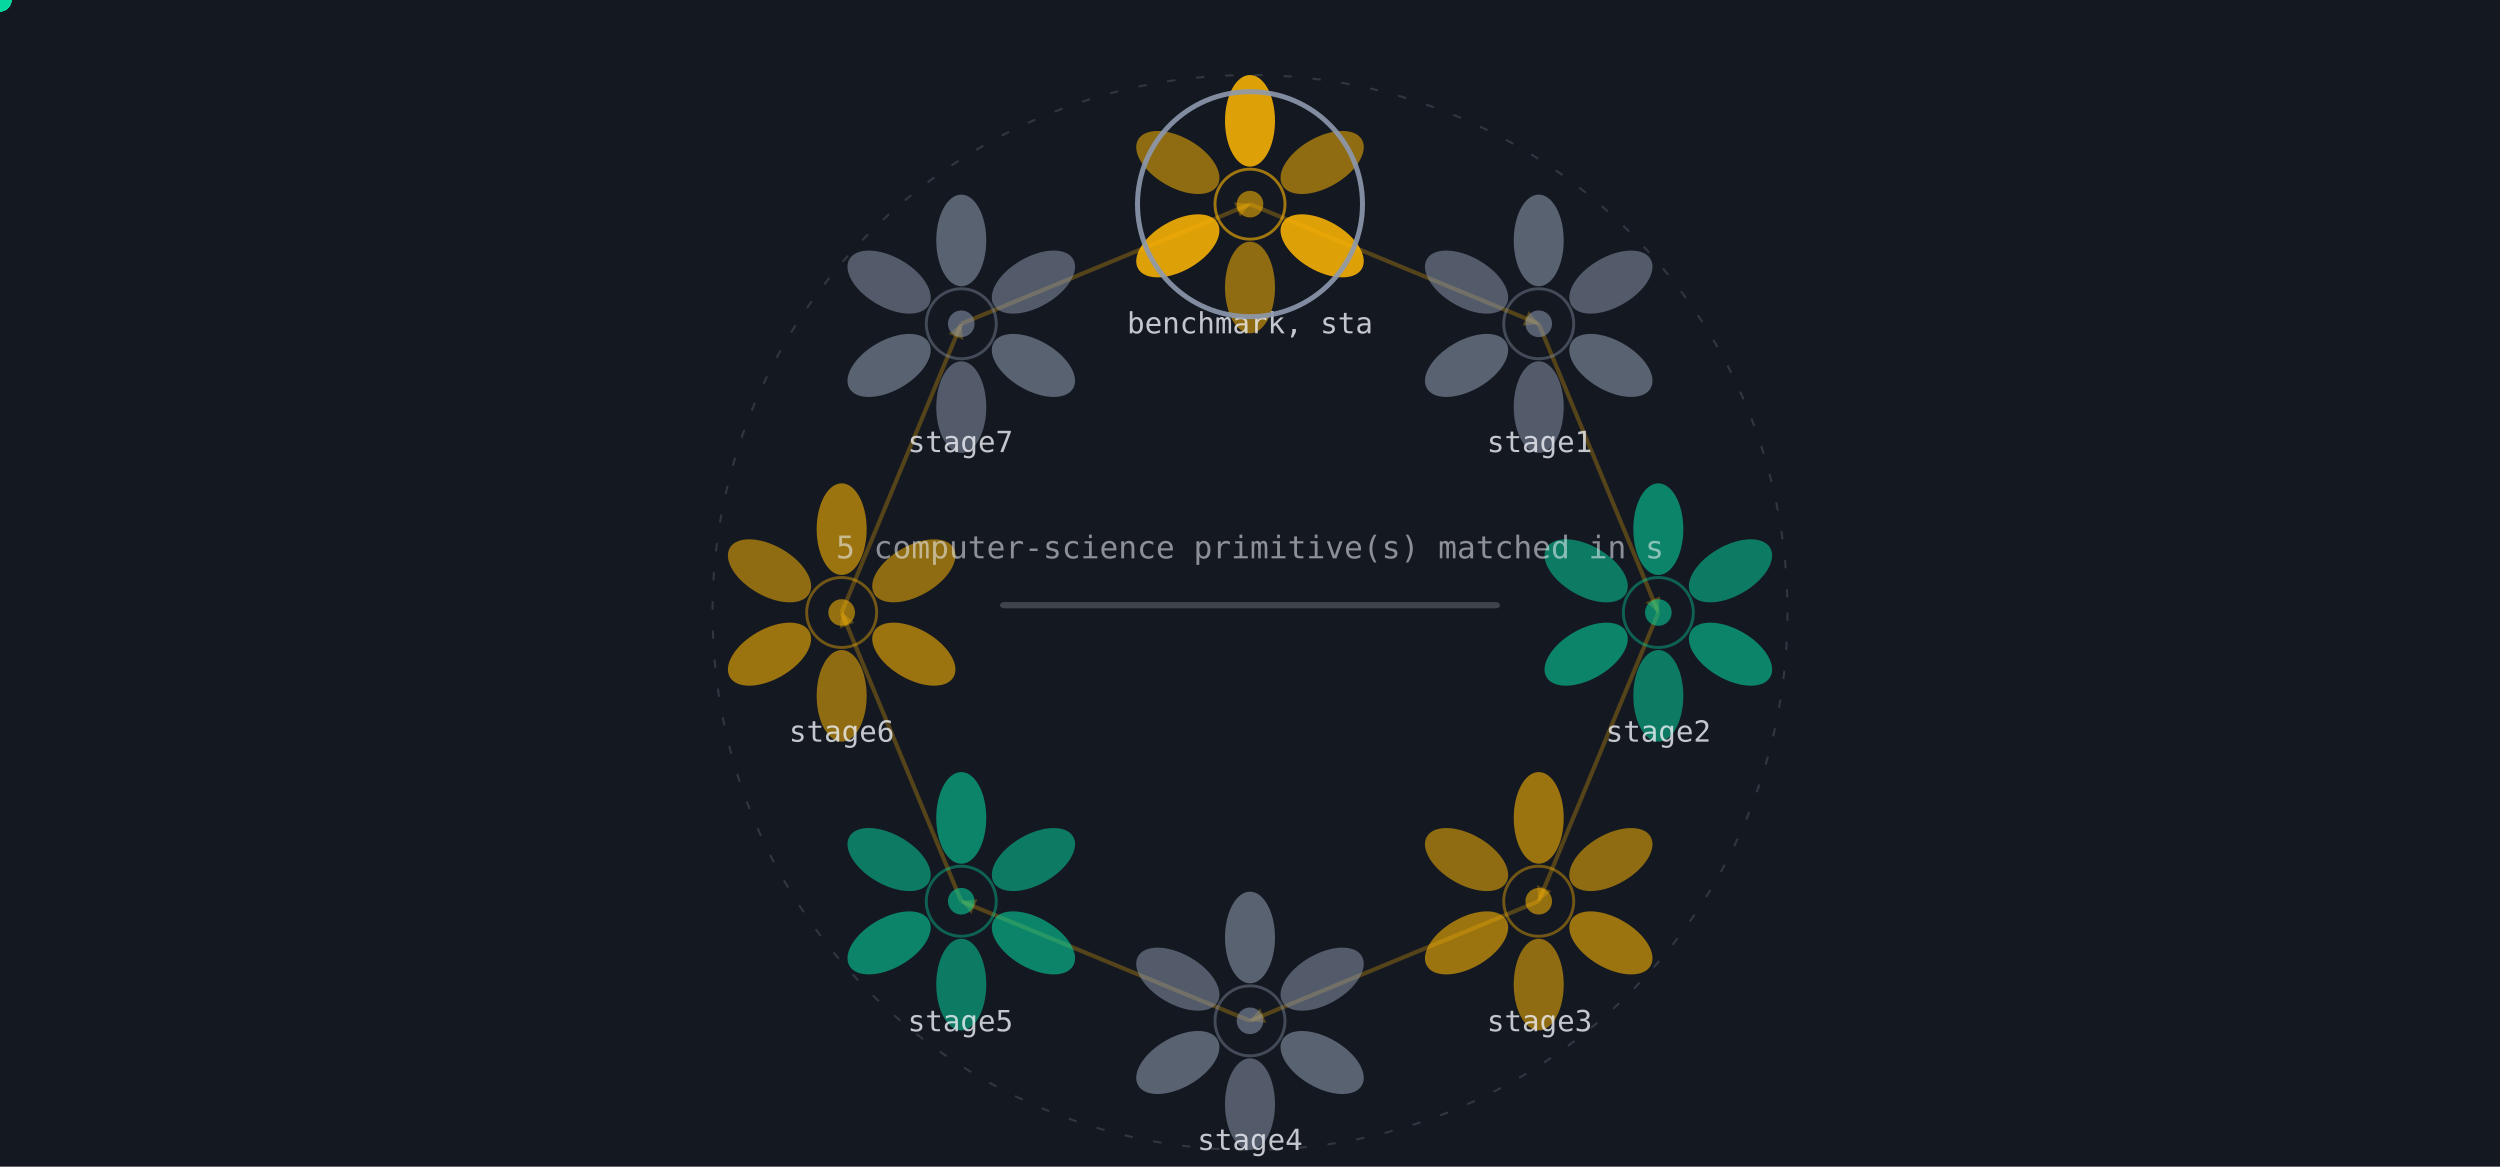
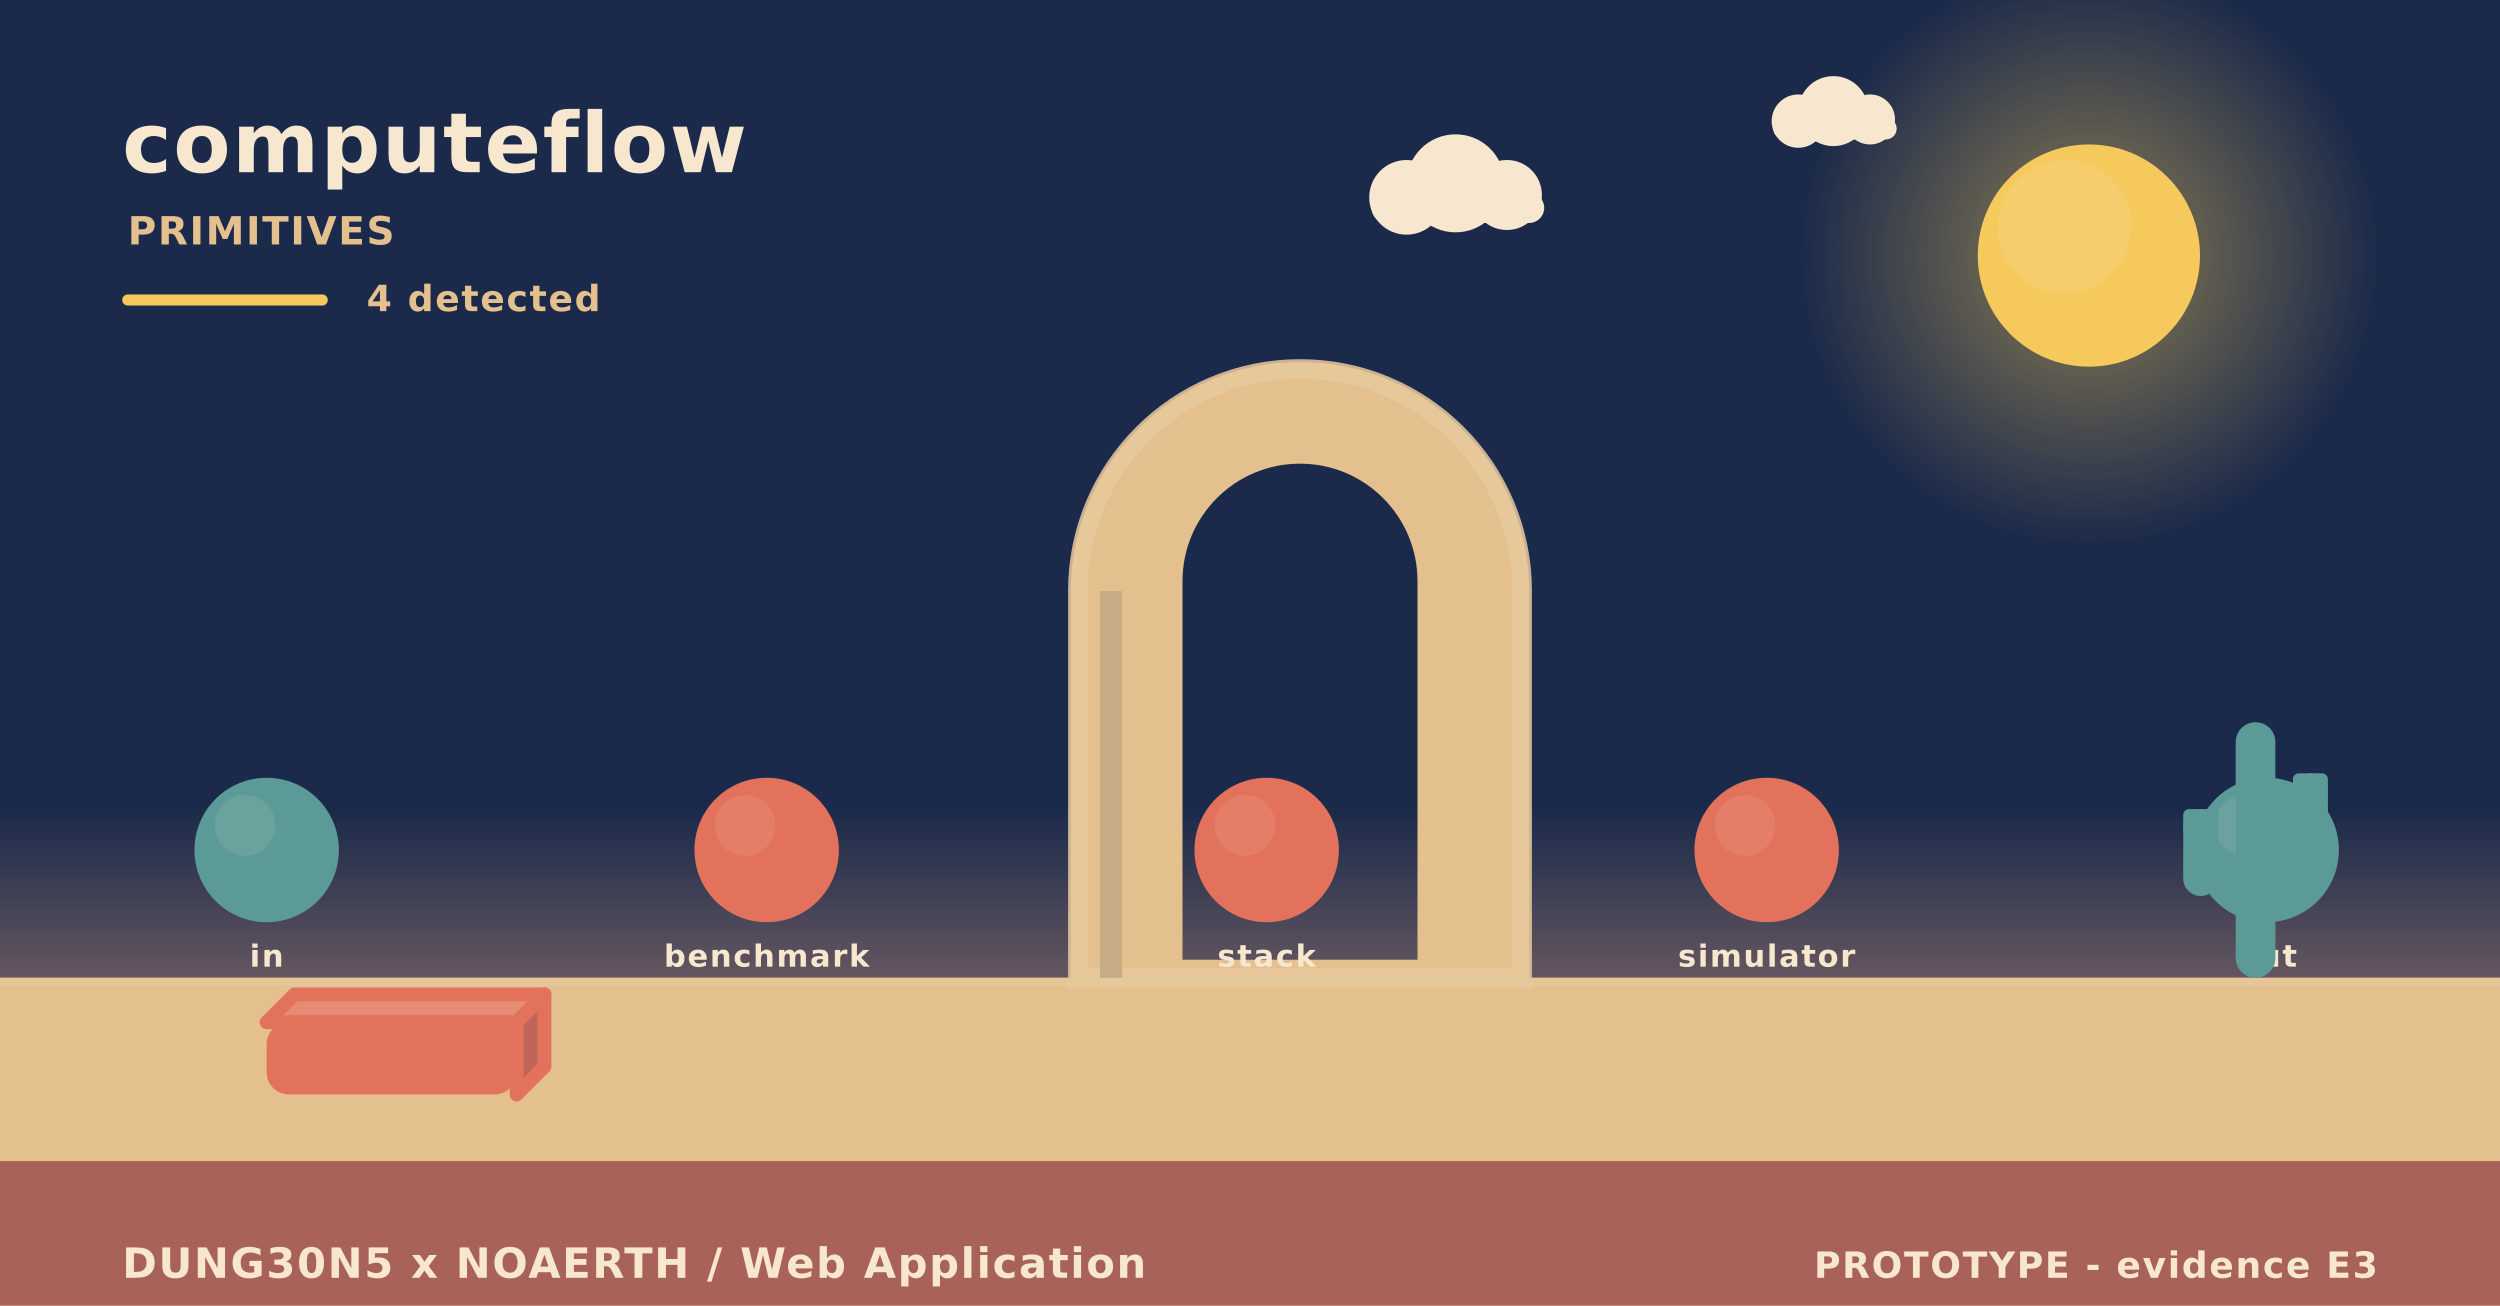
- <svg xmlns="http://www.w3.org/2000/svg" viewBox="0 0 1200 560" width="1200" height="560" role="img" aria-label="computeflow state machine">
-   <rect width="1200" height="560" fill="#141821" />
-   <defs>
-     <linearGradient id="gs" x1="0" y1="0" x2="1" y2="1">
-       <stop offset="0%" stop-color="#ffb703" />
-       <stop offset="100%" stop-color="#8d99ae" />
-     </linearGradient>
-   </defs>
-   <circle cx="600.00" cy="294.00" r="258.00" fill="none" stroke="rgba(238,241,246,0.140)" stroke-width="1.00" opacity="1.00" stroke-dasharray="4 10" />
-   <line x1="600.00" y1="98.00" x2="738.59" y2="155.41" stroke="rgba(255,183,3,0.500)" stroke-width="2.00" opacity="0.55" />
-   <polygon points="738.59,155.41 733.76,149.29 730.86,156.32" fill="rgba(255,183,3,0.500)" opacity="0.55" />
-   <g opacity="0.9">
-     <circle cx="0.00" cy="0.00" r="5.50" fill="#06d6a0" opacity="1.00" />
-     <animateTransform attributeName="transform" type="translate" values="600.00,98.00 738.59,155.41" dur="5.55s" begin="0.0s" repeatCount="indefinite" />
-     <animateTransform attributeName="transform" type="translate" values="738.59,155.41 600.00,98.00" dur="5.55s" begin="2.775s" repeatCount="indefinite" />
+ <svg xmlns="http://www.w3.org/2000/svg" width="900" height="470" viewBox="0 0 900 470" role="img" aria-label="computeflow - how it behaves">
+   <linearGradient id="skys" x1="0" y1="0" x2="0" y2="1">
+     <stop offset="0" stop-color="#1b2a4a" />
+     <stop offset="0.62" stop-color="#1b2a4a" />
+     <stop offset="1" stop-color="#f3ad8a" />
+   </linearGradient>
+   <rect width="900" height="470" fill="url(#skys)" />
+   <radialGradient id="suns">
+     <stop offset="0.35" stop-color="#f5c95c" stop-opacity="0.34" />
+     <stop offset="1" stop-color="#f5c95c" stop-opacity="0" />
+   </radialGradient>
+   <circle cx="752" cy="92" r="104" fill="url(#suns)" />
+   <circle cx="752" cy="92" r="40" fill="#f5c95c" />
+   <circle cx="743.2" cy="81.6" r="24" fill="#f5d27e" opacity="0.5" />
+   <g>
+     <circle cx="524" cy="66" r="17.64" fill="#f6e7ce" />
+     <circle cx="506.36" cy="71.04" r="13.44" fill="#f6e7ce" />
+     <circle cx="542.48" cy="70.2" r="12.6" fill="#f6e7ce" />
+     <rect x="493.76" y="69.36" width="62.16" height="10.92" rx="5.46" fill="#f6e7ce" />
+     <animateTransform attributeName="transform" type="translate" values="0 0;24 0;0 0" dur="36s" begin="0s" repeatCount="indefinite" />
  </g>
-   <line x1="738.59" y1="155.41" x2="796.00" y2="294.00" stroke="rgba(255,183,3,0.500)" stroke-width="2.00" opacity="0.55" />
-   <polygon points="796.00,294.00 796.91,286.26 789.89,289.17" fill="rgba(255,183,3,0.500)" opacity="0.55" />
-   <g opacity="0.9">
-     <circle cx="0.00" cy="0.00" r="5.50" fill="#06d6a0" opacity="1.00" />
-     <animateTransform attributeName="transform" type="translate" values="738.59,155.41 796.00,294.00" dur="5.55s" begin="0.694s" repeatCount="indefinite" />
-     <animateTransform attributeName="transform" type="translate" values="796.00,294.00 738.59,155.41" dur="5.55s" begin="3.469s" repeatCount="indefinite" />
+   <g>
+     <circle cx="660" cy="40" r="12.6" fill="#f6e7ce" />
+     <circle cx="647.4" cy="43.6" r="9.6" fill="#f6e7ce" />
+     <circle cx="673.2" cy="43" r="9" fill="#f6e7ce" />
+     <rect x="638.4" y="42.4" width="44.4" height="7.8" rx="3.9" fill="#f6e7ce" />
+     <animateTransform attributeName="transform" type="translate" values="0 0;-18 0;0 0" dur="46s" begin="3s" repeatCount="indefinite" />
  </g>
-   <line x1="796.00" y1="294.00" x2="738.59" y2="432.59" stroke="rgba(255,183,3,0.500)" stroke-width="2.00" opacity="0.55" />
-   <polygon points="738.59,432.59 744.71,427.76 737.68,424.86" fill="rgba(255,183,3,0.500)" opacity="0.55" />
-   <g opacity="0.9">
-     <circle cx="0.00" cy="0.00" r="5.50" fill="#06d6a0" opacity="1.00" />
-     <animateTransform attributeName="transform" type="translate" values="796.00,294.00 738.59,432.59" dur="5.55s" begin="1.387s" repeatCount="indefinite" />
-     <animateTransform attributeName="transform" type="translate" values="738.59,432.59 796.00,294.00" dur="5.55s" begin="4.162s" repeatCount="indefinite" />
+   <rect x="0" y="352" width="900" height="118" fill="#e3c08d" />
+   <rect x="0" y="352" width="900" height="3" fill="#e6c596" />
+   <text x="44" y="62" font-family="Verdana,DejaVu Sans,sans-serif" font-size="30" font-weight="700" letter-spacing="0.6" fill="#f6e7ce" text-anchor="start">computeflow</text>
+   <text x="46" y="88" font-family="Verdana,DejaVu Sans,sans-serif" font-size="14" font-weight="700" letter-spacing="0.6" fill="#e3c08d" text-anchor="start">PRIMITIVES</text>
+   <rect x="44" y="106" width="74" height="4" rx="2" fill="#f5c95c" />
+   <text x="132" y="112" font-family="Verdana,DejaVu Sans,sans-serif" font-size="13" font-weight="700" letter-spacing="0.6" fill="#e3c08d" text-anchor="start">4 detected</text>
+   <path d="M388,352 L388,212.8 A80,80 0 0 1 548,212.8 L548,352 Z M423.2,348 L423.2,209.22 A44.8,44.8 0 0 1 512.8,209.22 L512.8,348 Z" fill="#e3c08d" fill-rule="evenodd" stroke="#e3c08d" stroke-width="5" stroke-linejoin="round" />
+   <path d="M388,352 L388,212.8 A80,80 0 0 1 548,212.8 L548,352 Z" fill="none" stroke="#e8c99d" stroke-width="7" stroke-linecap="round" opacity="0.85" />
+   <rect x="396" y="212.8" width="8" height="139.2" fill="#c7ab84" />
+   <circle cx="96" cy="306" r="26" fill="#5b9a97" />
+   <circle cx="88.2" cy="297.16" r="10.92" fill="#7aa9a2" opacity="0.55" />
+   <text x="96" y="348" font-family="Verdana,DejaVu Sans,sans-serif" font-size="11" font-weight="700" letter-spacing="0.6" fill="#f6e7ce" text-anchor="middle">in</text>
+   <g>
+     <circle cx="276" cy="306" r="26" fill="#e2725b" />
+     <circle cx="268.2" cy="297.16" r="10.92" fill="#e68972" opacity="0.55" />
+     <animate attributeName="opacity" values="0.8;1;0.8" dur="4.6s" begin="0s" repeatCount="indefinite" />
  </g>
-   <line x1="738.59" y1="432.59" x2="600.00" y2="490.00" stroke="rgba(255,183,3,0.500)" stroke-width="2.00" opacity="0.55" />
-   <polygon points="600.00,490.00 607.74,490.91 604.83,483.89" fill="rgba(255,183,3,0.500)" opacity="0.55" />
-   <g opacity="0.9">
-     <circle cx="0.00" cy="0.00" r="5.50" fill="#06d6a0" opacity="1.00" />
-     <animateTransform attributeName="transform" type="translate" values="738.59,432.59 600.00,490.00" dur="5.55s" begin="2.081s" repeatCount="indefinite" />
-     <animateTransform attributeName="transform" type="translate" values="600.00,490.00 738.59,432.59" dur="5.55s" begin="4.856s" repeatCount="indefinite" />
+   <text x="276" y="348" font-family="Verdana,DejaVu Sans,sans-serif" font-size="11" font-weight="700" letter-spacing="0.6" fill="#f6e7ce" text-anchor="middle">benchmark</text>
+   <g>
+     <circle cx="456" cy="306" r="26" fill="#e2725b" />
+     <circle cx="448.2" cy="297.16" r="10.92" fill="#e68972" opacity="0.55" />
+     <animate attributeName="opacity" values="0.8;1;0.8" dur="5.2s" begin="0s" repeatCount="indefinite" />
  </g>
-   <line x1="600.00" y1="490.00" x2="461.41" y2="432.59" stroke="rgba(255,183,3,0.500)" stroke-width="2.00" opacity="0.55" />
-   <polygon points="461.41,432.59 466.24,438.71 469.14,431.68" fill="rgba(255,183,3,0.500)" opacity="0.55" />
-   <g opacity="0.9">
-     <circle cx="0.00" cy="0.00" r="5.50" fill="#06d6a0" opacity="1.00" />
-     <animateTransform attributeName="transform" type="translate" values="600.00,490.00 461.41,432.59" dur="5.55s" begin="2.775s" repeatCount="indefinite" />
-     <animateTransform attributeName="transform" type="translate" values="461.41,432.59 600.00,490.00" dur="5.55s" begin="5.55s" repeatCount="indefinite" />
+   <text x="456" y="348" font-family="Verdana,DejaVu Sans,sans-serif" font-size="11" font-weight="700" letter-spacing="0.6" fill="#f6e7ce" text-anchor="middle">stack</text>
+   <g>
+     <circle cx="636" cy="306" r="26" fill="#e2725b" />
+     <circle cx="628.2" cy="297.16" r="10.92" fill="#e68972" opacity="0.55" />
+     <animate attributeName="opacity" values="0.8;1;0.8" dur="5.8s" begin="0s" repeatCount="indefinite" />
  </g>
-   <line x1="461.41" y1="432.59" x2="404.00" y2="294.00" stroke="rgba(255,183,3,0.500)" stroke-width="2.00" opacity="0.55" />
-   <polygon points="404.00,294.00 403.09,301.74 410.11,298.83" fill="rgba(255,183,3,0.500)" opacity="0.55" />
-   <g opacity="0.9">
-     <circle cx="0.00" cy="0.00" r="5.50" fill="#06d6a0" opacity="1.00" />
-     <animateTransform attributeName="transform" type="translate" values="461.41,432.59 404.00,294.00" dur="5.55s" begin="3.469s" repeatCount="indefinite" />
-     <animateTransform attributeName="transform" type="translate" values="404.00,294.00 461.41,432.59" dur="5.55s" begin="6.244s" repeatCount="indefinite" />
-   </g>
-   <line x1="404.00" y1="294.00" x2="461.41" y2="155.41" stroke="rgba(255,183,3,0.500)" stroke-width="2.00" opacity="0.55" />
-   <polygon points="461.41,155.41 455.29,160.24 462.32,163.14" fill="rgba(255,183,3,0.500)" opacity="0.55" />
-   <g opacity="0.9">
-     <circle cx="0.00" cy="0.00" r="5.50" fill="#06d6a0" opacity="1.00" />
-     <animateTransform attributeName="transform" type="translate" values="404.00,294.00 461.41,155.41" dur="5.55s" begin="4.162s" repeatCount="indefinite" />
-     <animateTransform attributeName="transform" type="translate" values="461.41,155.41 404.00,294.00" dur="5.55s" begin="6.938s" repeatCount="indefinite" />
-   </g>
-   <line x1="461.41" y1="155.41" x2="600.00" y2="98.00" stroke="rgba(255,183,3,0.500)" stroke-width="2.00" opacity="0.55" />
-   <polygon points="600.00,98.00 592.26,97.09 595.17,104.11" fill="rgba(255,183,3,0.500)" opacity="0.55" />
-   <g opacity="0.9">
-     <circle cx="0.00" cy="0.00" r="5.50" fill="#06d6a0" opacity="1.00" />
-     <animateTransform attributeName="transform" type="translate" values="461.41,155.41 600.00,98.00" dur="5.55s" begin="4.856s" repeatCount="indefinite" />
-     <animateTransform attributeName="transform" type="translate" values="600.00,98.00 461.41,155.41" dur="5.55s" begin="7.631s" repeatCount="indefinite" />
-   </g>
-   <ellipse cx="600.00" cy="58.00" rx="12.00" ry="22.00" fill="rgba(255,183,3,0.900)" opacity="0.95" transform="rotate(0.0 600.00 58.00)" />
-   <ellipse cx="634.64" cy="78.00" rx="12.00" ry="22.00" fill="rgba(255,183,3,0.550)" opacity="0.95" transform="rotate(60.0 634.64 78.00)" />
-   <ellipse cx="634.64" cy="118.00" rx="12.00" ry="22.00" fill="rgba(255,183,3,0.900)" opacity="0.95" transform="rotate(120.0 634.64 118.00)" />
-   <ellipse cx="600.00" cy="138.00" rx="12.00" ry="22.00" fill="rgba(255,183,3,0.550)" opacity="0.95" transform="rotate(180.0 600.00 138.00)" />
-   <ellipse cx="565.36" cy="118.00" rx="12.00" ry="22.00" fill="rgba(255,183,3,0.900)" opacity="0.95" transform="rotate(240.0 565.36 118.00)" />
-   <ellipse cx="565.36" cy="78.00" rx="12.00" ry="22.00" fill="rgba(255,183,3,0.550)" opacity="0.95" transform="rotate(300.0 565.36 78.00)" />
-   <circle cx="600.00" cy="98.00" r="16.80" fill="none" stroke="rgba(255,183,3,0.900)" stroke-width="1.40" opacity="0.66" />
-   <circle cx="600.00" cy="98.00" r="6.40" fill="rgba(255,183,3,0.550)" opacity="1.00" />
-   <text x="600" y="160" font-family="ui-monospace,Menlo,monospace" font-size="14" fill="rgba(238,241,246,0.800)" text-anchor="middle">benchmark, sta</text>
-   <g>
-     <circle cx="600.00" cy="98.00" r="54.00" fill="none" stroke="#8d99ae" stroke-width="2.40" opacity="0.90" />
-     <animate attributeName="opacity" values="0.25;1.0;0.25" dur="11.1s" begin="0.0s" repeatCount="indefinite" />
-   </g>
-   <ellipse cx="738.59" cy="115.41" rx="12.00" ry="22.00" fill="rgba(141,153,174,0.600)" opacity="0.95" transform="rotate(0.0 738.59 115.41)" />
-   <ellipse cx="773.23" cy="135.41" rx="12.00" ry="22.00" fill="rgba(141,153,174,0.550)" opacity="0.95" transform="rotate(60.0 773.23 135.41)" />
-   <ellipse cx="773.23" cy="175.41" rx="12.00" ry="22.00" fill="rgba(141,153,174,0.600)" opacity="0.95" transform="rotate(120.0 773.23 175.41)" />
-   <ellipse cx="738.59" cy="195.41" rx="12.00" ry="22.00" fill="rgba(141,153,174,0.550)" opacity="0.95" transform="rotate(180.0 738.59 195.41)" />
-   <ellipse cx="703.95" cy="175.41" rx="12.00" ry="22.00" fill="rgba(141,153,174,0.600)" opacity="0.95" transform="rotate(240.0 703.95 175.41)" />
-   <ellipse cx="703.95" cy="135.41" rx="12.00" ry="22.00" fill="rgba(141,153,174,0.550)" opacity="0.95" transform="rotate(300.0 703.95 135.41)" />
-   <circle cx="738.59" cy="155.41" r="16.80" fill="none" stroke="rgba(141,153,174,0.600)" stroke-width="1.40" opacity="0.66" />
-   <circle cx="738.59" cy="155.41" r="6.40" fill="rgba(141,153,174,0.550)" opacity="1.00" />
-   <text x="739" y="217" font-family="ui-monospace,Menlo,monospace" font-size="14" fill="rgba(238,241,246,0.800)" text-anchor="middle">stage1</text>
-   <ellipse cx="796.00" cy="254.00" rx="12.00" ry="22.00" fill="rgba(6,214,160,0.600)" opacity="0.95" transform="rotate(0.0 796.00 254.00)" />
-   <ellipse cx="830.64" cy="274.00" rx="12.00" ry="22.00" fill="rgba(6,214,160,0.550)" opacity="0.95" transform="rotate(60.0 830.64 274.00)" />
-   <ellipse cx="830.64" cy="314.00" rx="12.00" ry="22.00" fill="rgba(6,214,160,0.600)" opacity="0.95" transform="rotate(120.0 830.64 314.00)" />
-   <ellipse cx="796.00" cy="334.00" rx="12.00" ry="22.00" fill="rgba(6,214,160,0.550)" opacity="0.95" transform="rotate(180.0 796.00 334.00)" />
-   <ellipse cx="761.36" cy="314.00" rx="12.00" ry="22.00" fill="rgba(6,214,160,0.600)" opacity="0.95" transform="rotate(240.0 761.36 314.00)" />
-   <ellipse cx="761.36" cy="274.00" rx="12.00" ry="22.00" fill="rgba(6,214,160,0.550)" opacity="0.95" transform="rotate(300.0 761.36 274.00)" />
-   <circle cx="796.00" cy="294.00" r="16.80" fill="none" stroke="rgba(6,214,160,0.600)" stroke-width="1.40" opacity="0.66" />
-   <circle cx="796.00" cy="294.00" r="6.40" fill="rgba(6,214,160,0.550)" opacity="1.00" />
-   <text x="796" y="356" font-family="ui-monospace,Menlo,monospace" font-size="14" fill="rgba(238,241,246,0.800)" text-anchor="middle">stage2</text>
-   <ellipse cx="738.59" cy="392.59" rx="12.00" ry="22.00" fill="rgba(255,183,3,0.600)" opacity="0.95" transform="rotate(0.0 738.59 392.59)" />
-   <ellipse cx="773.23" cy="412.59" rx="12.00" ry="22.00" fill="rgba(255,183,3,0.550)" opacity="0.95" transform="rotate(60.0 773.23 412.59)" />
-   <ellipse cx="773.23" cy="452.59" rx="12.00" ry="22.00" fill="rgba(255,183,3,0.600)" opacity="0.95" transform="rotate(120.0 773.23 452.59)" />
-   <ellipse cx="738.59" cy="472.59" rx="12.00" ry="22.00" fill="rgba(255,183,3,0.550)" opacity="0.95" transform="rotate(180.0 738.59 472.59)" />
-   <ellipse cx="703.95" cy="452.59" rx="12.00" ry="22.00" fill="rgba(255,183,3,0.600)" opacity="0.95" transform="rotate(240.0 703.95 452.59)" />
-   <ellipse cx="703.95" cy="412.59" rx="12.00" ry="22.00" fill="rgba(255,183,3,0.550)" opacity="0.95" transform="rotate(300.0 703.95 412.59)" />
-   <circle cx="738.59" cy="432.59" r="16.80" fill="none" stroke="rgba(255,183,3,0.600)" stroke-width="1.40" opacity="0.66" />
-   <circle cx="738.59" cy="432.59" r="6.40" fill="rgba(255,183,3,0.550)" opacity="1.00" />
-   <text x="739" y="495" font-family="ui-monospace,Menlo,monospace" font-size="14" fill="rgba(238,241,246,0.800)" text-anchor="middle">stage3</text>
-   <ellipse cx="600.00" cy="450.00" rx="12.00" ry="22.00" fill="rgba(141,153,174,0.600)" opacity="0.95" transform="rotate(0.0 600.00 450.00)" />
-   <ellipse cx="634.64" cy="470.00" rx="12.00" ry="22.00" fill="rgba(141,153,174,0.550)" opacity="0.95" transform="rotate(60.0 634.64 470.00)" />
-   <ellipse cx="634.64" cy="510.00" rx="12.00" ry="22.00" fill="rgba(141,153,174,0.600)" opacity="0.95" transform="rotate(120.0 634.64 510.00)" />
-   <ellipse cx="600.00" cy="530.00" rx="12.00" ry="22.00" fill="rgba(141,153,174,0.550)" opacity="0.95" transform="rotate(180.0 600.00 530.00)" />
-   <ellipse cx="565.36" cy="510.00" rx="12.00" ry="22.00" fill="rgba(141,153,174,0.600)" opacity="0.95" transform="rotate(240.0 565.36 510.00)" />
-   <ellipse cx="565.36" cy="470.00" rx="12.00" ry="22.00" fill="rgba(141,153,174,0.550)" opacity="0.95" transform="rotate(300.0 565.36 470.00)" />
-   <circle cx="600.00" cy="490.00" r="16.80" fill="none" stroke="rgba(141,153,174,0.600)" stroke-width="1.40" opacity="0.66" />
-   <circle cx="600.00" cy="490.00" r="6.40" fill="rgba(141,153,174,0.550)" opacity="1.00" />
-   <text x="600" y="552" font-family="ui-monospace,Menlo,monospace" font-size="14" fill="rgba(238,241,246,0.800)" text-anchor="middle">stage4</text>
-   <ellipse cx="461.41" cy="392.59" rx="12.00" ry="22.00" fill="rgba(6,214,160,0.600)" opacity="0.95" transform="rotate(0.0 461.41 392.59)" />
-   <ellipse cx="496.05" cy="412.59" rx="12.00" ry="22.00" fill="rgba(6,214,160,0.550)" opacity="0.95" transform="rotate(60.0 496.05 412.59)" />
-   <ellipse cx="496.05" cy="452.59" rx="12.00" ry="22.00" fill="rgba(6,214,160,0.600)" opacity="0.95" transform="rotate(120.0 496.05 452.59)" />
-   <ellipse cx="461.41" cy="472.59" rx="12.00" ry="22.00" fill="rgba(6,214,160,0.550)" opacity="0.95" transform="rotate(180.0 461.41 472.59)" />
-   <ellipse cx="426.77" cy="452.59" rx="12.00" ry="22.00" fill="rgba(6,214,160,0.600)" opacity="0.95" transform="rotate(240.0 426.77 452.59)" />
-   <ellipse cx="426.77" cy="412.59" rx="12.00" ry="22.00" fill="rgba(6,214,160,0.550)" opacity="0.95" transform="rotate(300.0 426.77 412.59)" />
-   <circle cx="461.41" cy="432.59" r="16.80" fill="none" stroke="rgba(6,214,160,0.600)" stroke-width="1.40" opacity="0.66" />
-   <circle cx="461.41" cy="432.59" r="6.40" fill="rgba(6,214,160,0.550)" opacity="1.00" />
-   <text x="461" y="495" font-family="ui-monospace,Menlo,monospace" font-size="14" fill="rgba(238,241,246,0.800)" text-anchor="middle">stage5</text>
-   <ellipse cx="404.00" cy="254.00" rx="12.00" ry="22.00" fill="rgba(255,183,3,0.600)" opacity="0.95" transform="rotate(0.0 404.00 254.00)" />
-   <ellipse cx="438.64" cy="274.00" rx="12.00" ry="22.00" fill="rgba(255,183,3,0.550)" opacity="0.95" transform="rotate(60.0 438.64 274.00)" />
-   <ellipse cx="438.64" cy="314.00" rx="12.00" ry="22.00" fill="rgba(255,183,3,0.600)" opacity="0.95" transform="rotate(120.0 438.64 314.00)" />
-   <ellipse cx="404.00" cy="334.00" rx="12.00" ry="22.00" fill="rgba(255,183,3,0.550)" opacity="0.95" transform="rotate(180.0 404.00 334.00)" />
-   <ellipse cx="369.36" cy="314.00" rx="12.00" ry="22.00" fill="rgba(255,183,3,0.600)" opacity="0.95" transform="rotate(240.0 369.36 314.00)" />
-   <ellipse cx="369.36" cy="274.00" rx="12.00" ry="22.00" fill="rgba(255,183,3,0.550)" opacity="0.95" transform="rotate(300.0 369.36 274.00)" />
-   <circle cx="404.00" cy="294.00" r="16.80" fill="none" stroke="rgba(255,183,3,0.600)" stroke-width="1.40" opacity="0.66" />
-   <circle cx="404.00" cy="294.00" r="6.40" fill="rgba(255,183,3,0.550)" opacity="1.00" />
-   <text x="404" y="356" font-family="ui-monospace,Menlo,monospace" font-size="14" fill="rgba(238,241,246,0.800)" text-anchor="middle">stage6</text>
-   <ellipse cx="461.41" cy="115.41" rx="12.00" ry="22.00" fill="rgba(141,153,174,0.600)" opacity="0.95" transform="rotate(0.0 461.41 115.41)" />
-   <ellipse cx="496.05" cy="135.41" rx="12.00" ry="22.00" fill="rgba(141,153,174,0.550)" opacity="0.95" transform="rotate(60.0 496.05 135.41)" />
-   <ellipse cx="496.05" cy="175.41" rx="12.00" ry="22.00" fill="rgba(141,153,174,0.600)" opacity="0.95" transform="rotate(120.0 496.05 175.41)" />
-   <ellipse cx="461.41" cy="195.41" rx="12.00" ry="22.00" fill="rgba(141,153,174,0.550)" opacity="0.95" transform="rotate(180.0 461.41 195.41)" />
-   <ellipse cx="426.77" cy="175.41" rx="12.00" ry="22.00" fill="rgba(141,153,174,0.600)" opacity="0.95" transform="rotate(240.0 426.77 175.41)" />
-   <ellipse cx="426.77" cy="135.41" rx="12.00" ry="22.00" fill="rgba(141,153,174,0.550)" opacity="0.95" transform="rotate(300.0 426.77 135.41)" />
-   <circle cx="461.41" cy="155.41" r="16.80" fill="none" stroke="rgba(141,153,174,0.600)" stroke-width="1.40" opacity="0.66" />
-   <circle cx="461.41" cy="155.41" r="6.40" fill="rgba(141,153,174,0.550)" opacity="1.00" />
-   <text x="461" y="217" font-family="ui-monospace,Menlo,monospace" font-size="14" fill="rgba(238,241,246,0.800)" text-anchor="middle">stage7</text>
-   <rect x="480.00" y="289.00" width="240.00" height="3.00" rx="2.00" fill="rgba(238,241,246,0.200)" opacity="1.00" />
-   <text x="600" y="268" font-family="ui-monospace,Menlo,monospace" font-size="15" fill="rgba(238,241,246,0.550)" text-anchor="middle">5 computer-science primitive(s) matched in s</text>
+   <text x="636" y="348" font-family="Verdana,DejaVu Sans,sans-serif" font-size="11" font-weight="700" letter-spacing="0.6" fill="#f6e7ce" text-anchor="middle">simulator</text>
+   <circle cx="816" cy="306" r="26" fill="#5b9a97" />
+   <circle cx="808.2" cy="297.16" r="10.92" fill="#7aa9a2" opacity="0.55" />
+   <text x="816" y="348" font-family="Verdana,DejaVu Sans,sans-serif" font-size="11" font-weight="700" letter-spacing="0.6" fill="#f6e7ce" text-anchor="middle">out</text>
+   <path d="M96,368 L186,368 L196,358 L106,358 Z" fill="#e68c74" stroke="#e2725b" stroke-width="5" stroke-linejoin="round" />
+   <path d="M186,368 L196,358 L196,384 L186,394 Z" fill="#c06658" stroke="#e2725b" stroke-width="5" stroke-linejoin="round" />
+   <rect x="96" y="368" width="90" height="26" rx="8" fill="#e2725b" />
+   <rect x="804.86" y="260" width="14.28" height="92" rx="7.14" fill="#5b9a97" />
+   <rect x="785.96" y="291.28" width="12.6" height="31.28" rx="6.3" fill="#5b9a97" />
+   <rect x="785.96" y="291.28" width="12.6" height="9.2" rx="2.1" fill="#5b9a97" />
+   <rect x="825.44" y="278.4" width="12.6" height="31.28" rx="6.3" fill="#5b9a97" />
+   <rect x="825.44" y="278.4" width="12.6" height="9.2" rx="2.1" fill="#5b9a97" />
+   <rect x="0" y="418" width="900" height="52" rx="0" fill="#a65c56" opacity="0.94" />
+   <text x="44" y="460" font-family="Verdana,DejaVu Sans,sans-serif" font-size="15" font-weight="700" letter-spacing="0.6" fill="#f6e7ce" text-anchor="start">DUNG30N5 x NOAERTH  /  Web Application</text>
+   <text x="856" y="460" font-family="Verdana,DejaVu Sans,sans-serif" font-size="13" font-weight="700" letter-spacing="0.6" fill="#f6e7ce" text-anchor="end">PROTOTYPE  -  evidence E3</text>
</svg>
